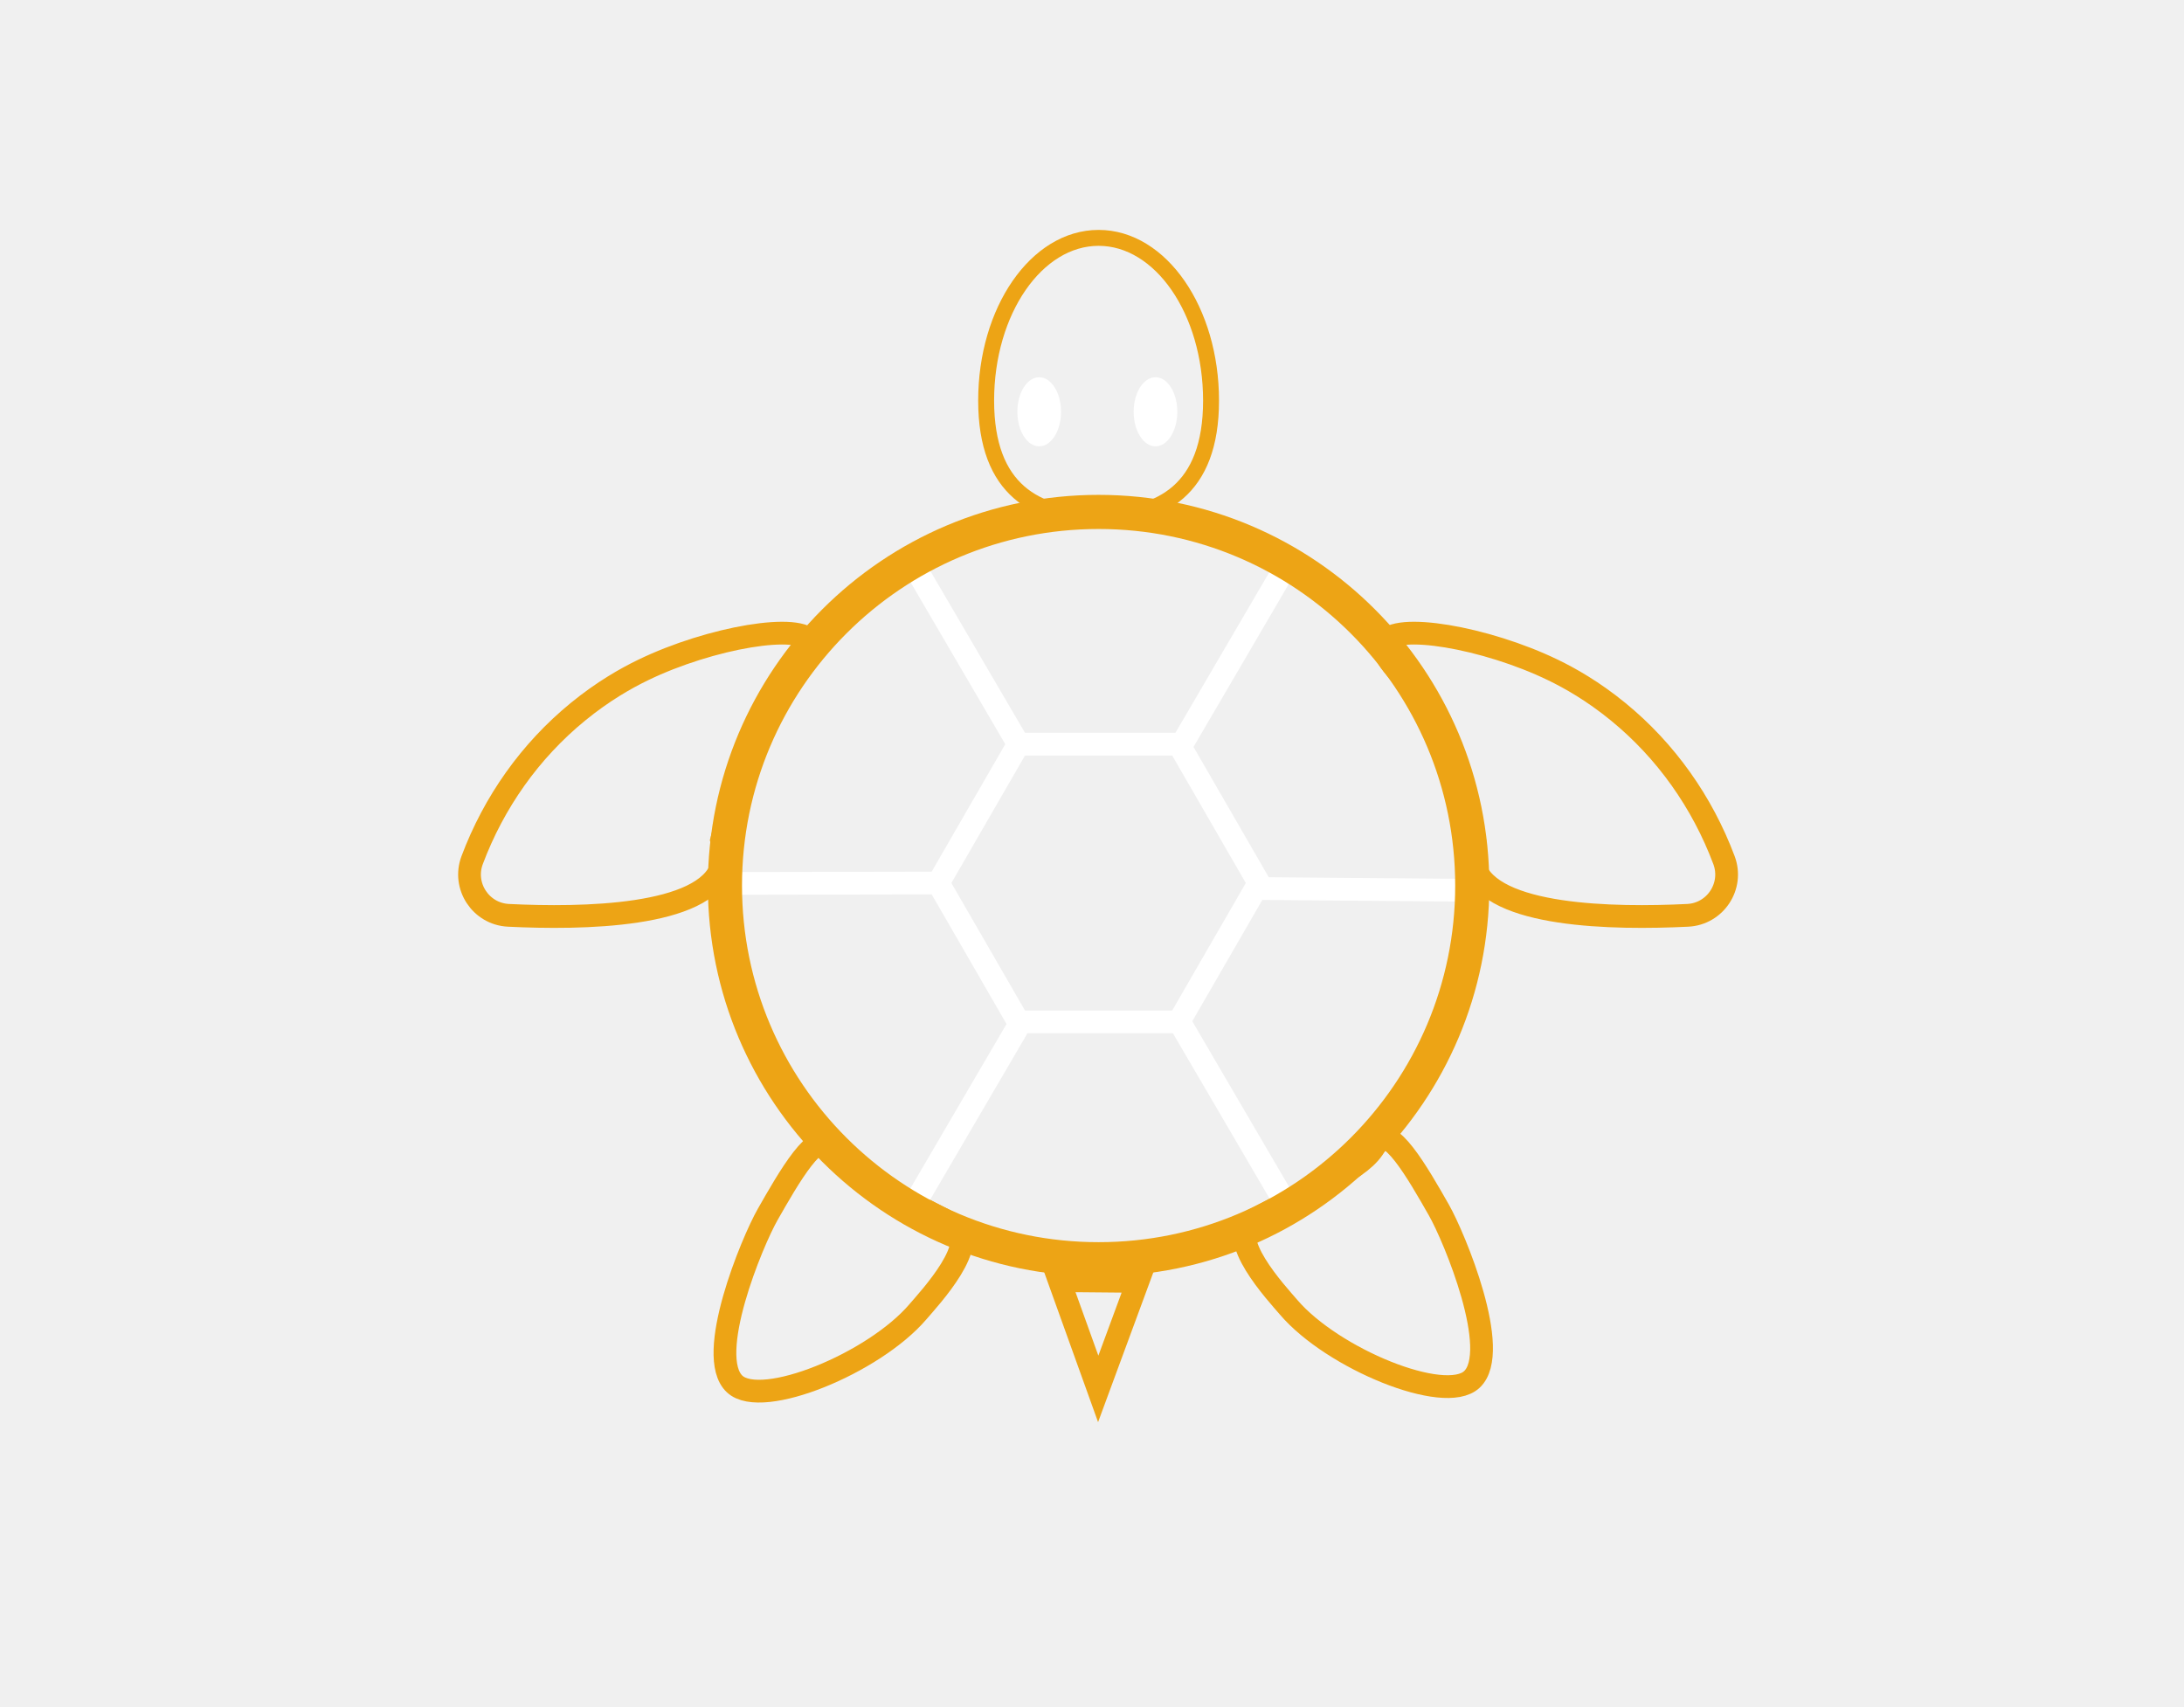
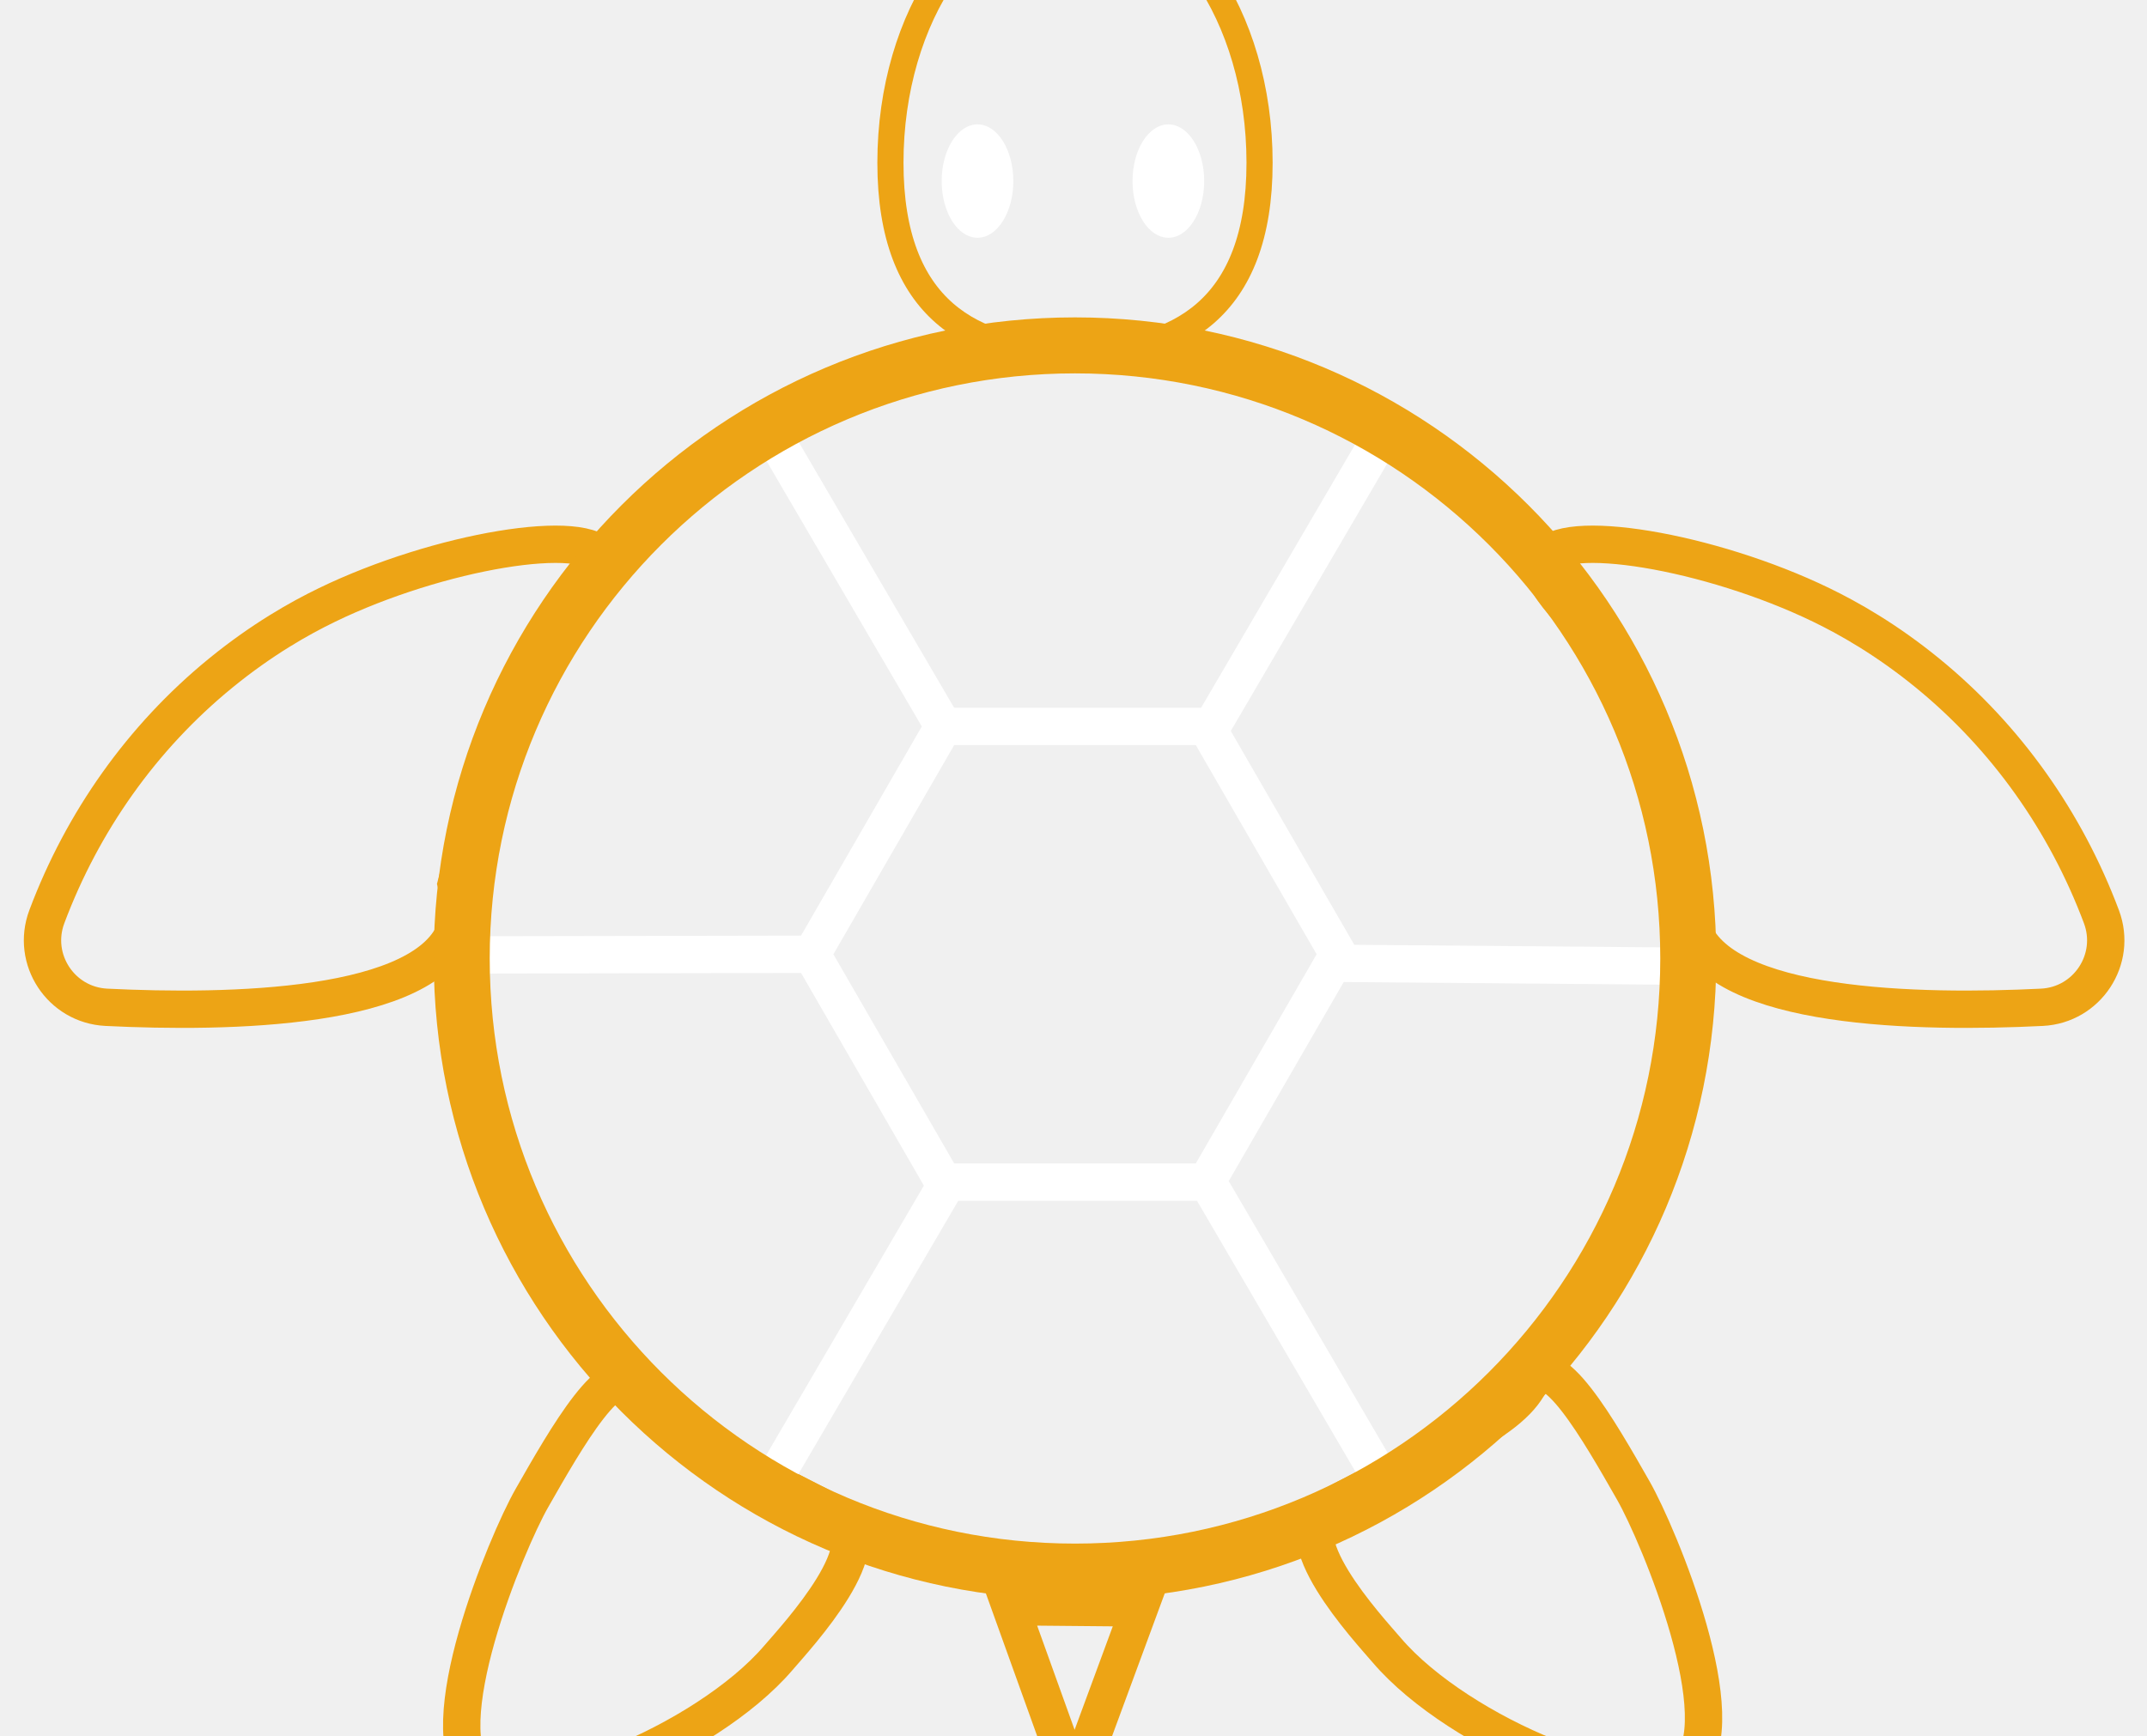
- <svg xmlns="http://www.w3.org/2000/svg" xml:space="preserve" style="enable-background:new 0 0 1920 1500" viewBox="0 0 1920 1500">
+ <svg xmlns="http://www.w3.org/2000/svg" xml:space="preserve" style="enable-background:new 0 0 1920 1500" viewBox="390 265 1150 930">
  <style>.st0{display:none}.st1{display:inline;fill:#335252;stroke:#1d1d1b;stroke-miterlimit:10}.st4{fill:#fff}.st5,.st6{fill:none;stroke:#eda415;stroke-width:20;stroke-miterlimit:10}.st6{stroke:#fff}.st8{display:inline;fill:#fff}.st9{font-family:"TwCenMT-Regular"}.st10{font-size:320px}.st11{letter-spacing:16}.st12,.st13,.st14{display:inline;fill:none}.st12{stroke:#eda415;stroke-width:14;stroke-miterlimit:10}.st13,.st14{stroke-width:20}.st13{stroke:#eda415;stroke-miterlimit:10}.st14{stroke:#fff}.st14,.st15,.st16{stroke-miterlimit:10}.st15{display:inline;fill:none;stroke:#eda415;stroke-width:30}.st16{fill:#e4eaea;stroke:#1d1d1b}</style>
  <switch>
    <g>
      <g id="черепаха_1_">
        <g id="черепаха">
          <path d="M1064.66 352.18c0 79.01-44.26 101.98-98.86 101.98s-98.86-22.97-98.86-101.98 44.26-143.06 98.86-143.06c54.6.01 98.86 64.06 98.86 143.06z" style="fill:none;stroke:#eda415;stroke-width:14;stroke-miterlimit:10" />
          <ellipse cx="913.58" cy="362.01" class="st4" rx="19.19" ry="30.37" />
          <ellipse cx="1015.81" cy="362.01" class="st4" rx="19.19" ry="30.37" />
          <path d="m1000.34 1126.5-34.87 94.52-34.21-95.16zM1515.59 756.16c-19.08-50.88-50.98-96.1-93.07-130.48-22.22-18.16-42.43-29.49-56.98-36.55-59.6-28.93-140.01-42.38-148.33-24.36-2.61 5.66 2.06 14.03 9.9 23.04 17.44 20.05 32.29 42.22 43.54 66.29 4 8.57 7.14 15.45 7.74 17.25 1.91 5.69 17.89 67.2 17.89 67.2-2.56 9.45-2.07 17.04 0 23.21 14.95 44.48 122.54 46.14 187.42 42.93 24.33-1.21 40.44-25.73 31.89-48.53zM674.86 1067.71c-13.68 23.99-55.37 124.46-28.98 149.04 23.82 22.19 122.35-18.27 160.98-63.43 10.12-11.83 57.42-62.57 30.72-76.92-54.69-29.38-96.1-44.06-107.38-66.79-10.4-20.96-37.29 26.46-55.34 58.1zM415.08 756.16c19.08-50.88 50.98-96.1 93.07-130.48 22.22-18.16 42.43-29.49 56.98-36.55 59.6-28.93 140.01-42.38 148.33-24.36 2.61 5.66-2.06 14.03-9.9 23.04-17.44 20.05-32.29 42.22-43.54 66.29-4 8.57-7.14 15.45-7.74 17.25-1.91 5.69-17.89 67.2-17.89 67.2 2.56 9.45 2.07 17.04 0 23.21-14.95 44.48-122.54 46.14-187.42 42.93-24.33-1.21-40.44-25.73-31.89-48.53z" class="st5" />
          <path d="m895.32 654.2-93.7-160.24" class="st6" />
          <path d="M1264.92 1063.71c13.68 23.99 55.37 124.46 28.98 149.04-23.82 22.19-122.35-18.27-160.98-63.43-10.12-11.83-57.42-62.57-30.72-76.92 54.69-29.38 96.1-44.06 107.38-66.79 10.41-20.96 37.29 26.46 55.34 58.1z" class="st5" />
          <path d="m1039.09 654.2 93.7-160.24M895.32 902.14l-93.7 160.25M1039.09 902.14l93.7 160.25M824.84 776.28l-187.53.35M1291.29 782.67l-187.53-1.56M1036.28 898.36H895.32l-70.48-122.08 70.48-122.08h140.96l70.49 122.08z" class="st6" />
          <circle cx="965.8" cy="778.54" r="328.49" style="fill:none;stroke:#eda415;stroke-width:30;stroke-miterlimit:10" />
        </g>
      </g>
    </g>
  </switch>
</svg>
